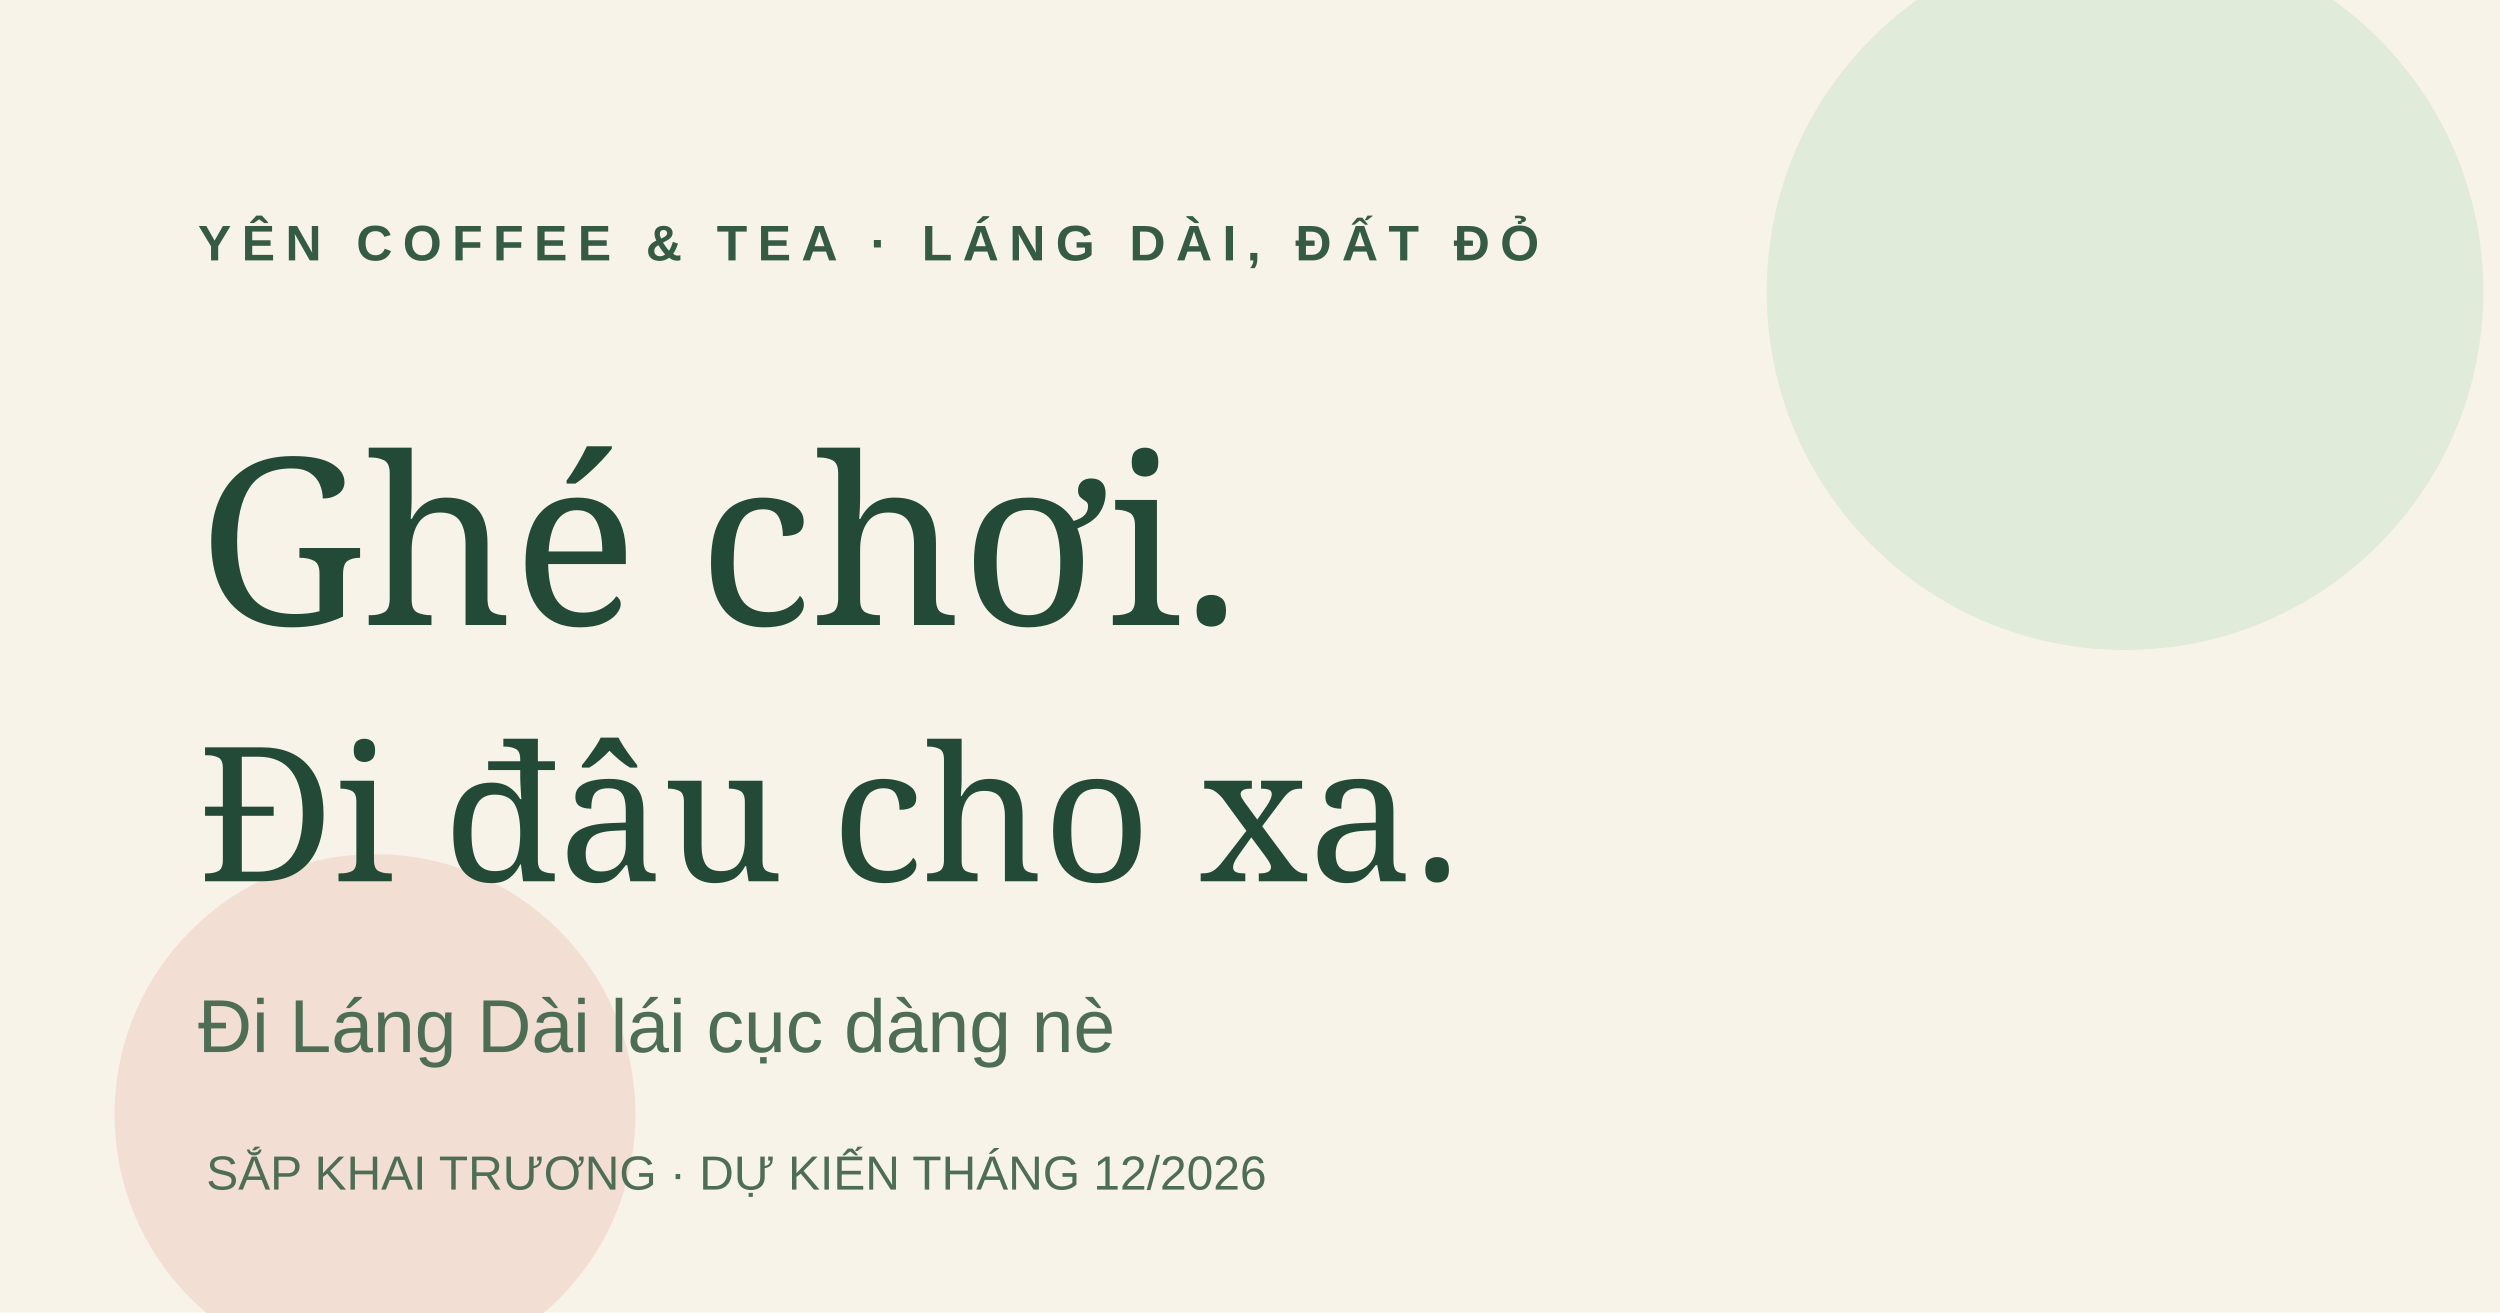
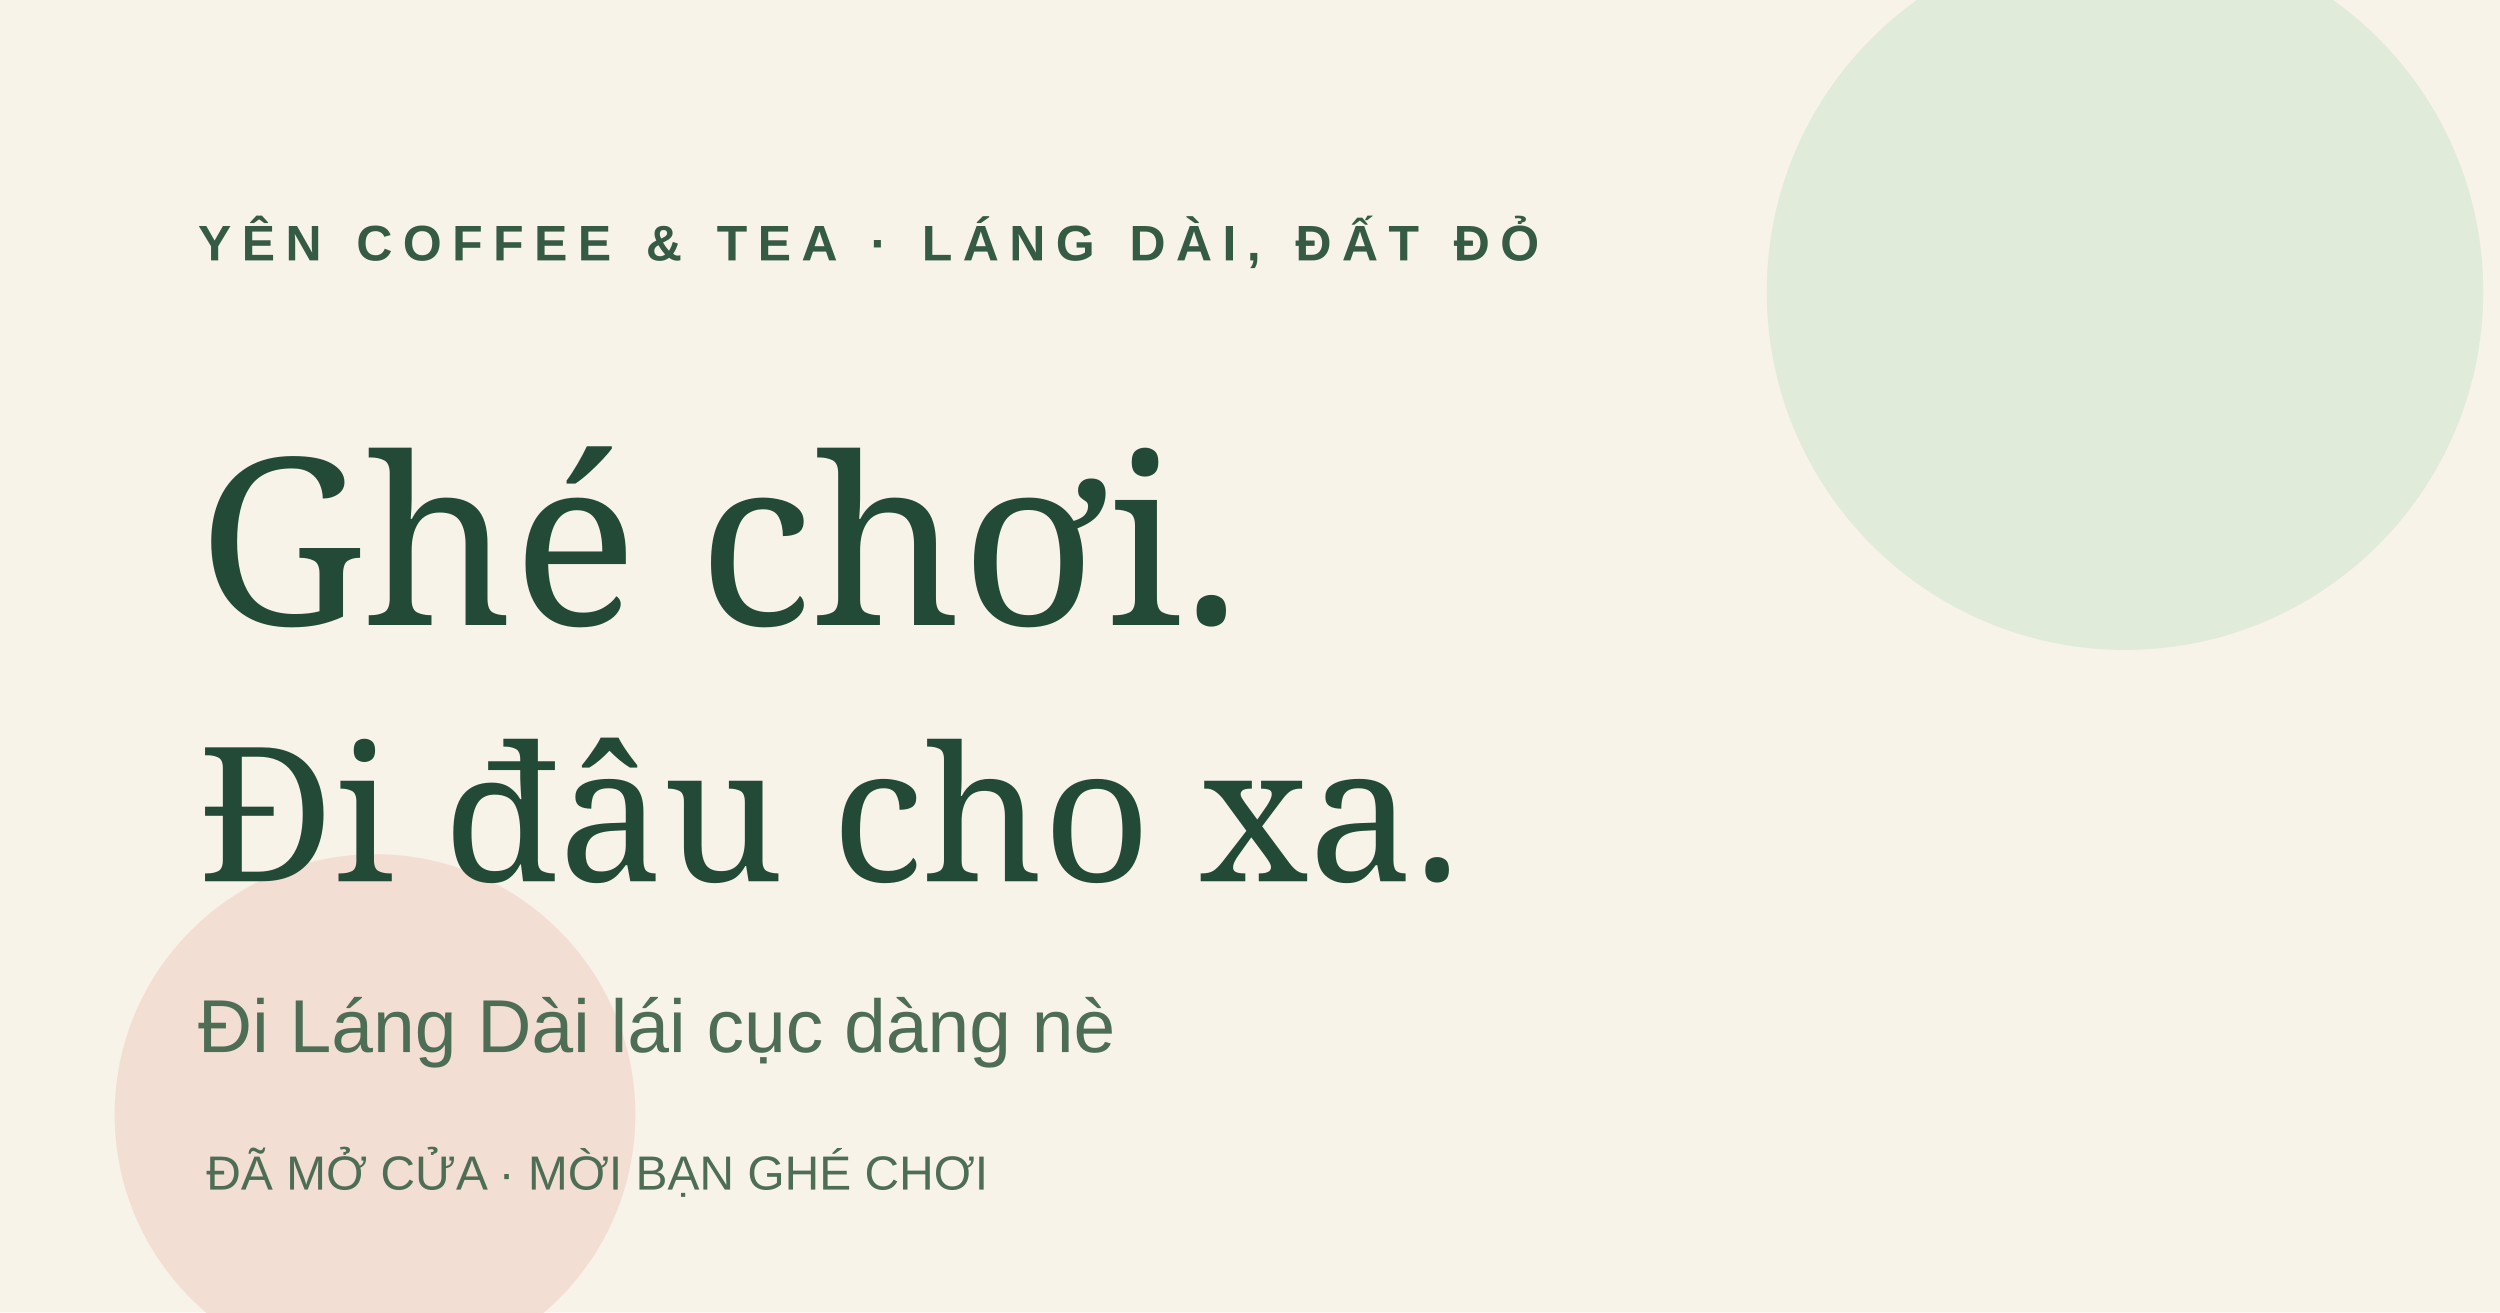
<svg xmlns="http://www.w3.org/2000/svg" width="1200" height="630" viewBox="0 0 1200 630">
  <rect width="1200" height="630" fill="#f7f3e9" />
  <circle cx="1020" cy="140" r="172" fill="#e1ebd9" />
  <circle cx="180" cy="535" r="125" fill="#f3ded4" />
  <text x="95" y="125" fill="#365b45" font-family="Arial,sans-serif" font-size="24" font-weight="700" letter-spacing="5">YÊN COFFEE &amp; TEA · LÁNG DÀI, ĐẤT ĐỎ</text>
  <text x="95" y="300" fill="#234937" font-family="Georgia,serif" font-size="112">Ghé chơi.</text>
  <text x="95" y="423" fill="#234937" font-family="Georgia,serif" font-size="90">Đi đâu cho xa.</text>
  <text x="95" y="505" fill="#4e6d55" font-family="Arial,sans-serif" font-size="36">Đi Láng Dài lái cục dàng nè</text>
-   <text x="99" y="571" fill="#4e6d55" font-family="Arial,sans-serif" font-size="23">SẮP KHAI TRƯƠNG · DỰ KIẾN THÁNG 12/2026</text>
+   <text x="99" y="571" fill="#4e6d55" font-family="Arial,sans-serif" font-size="23">ĐÃ MỞ CỬA · MỜI BẠN GHÉ CHƠI</text>
</svg>
